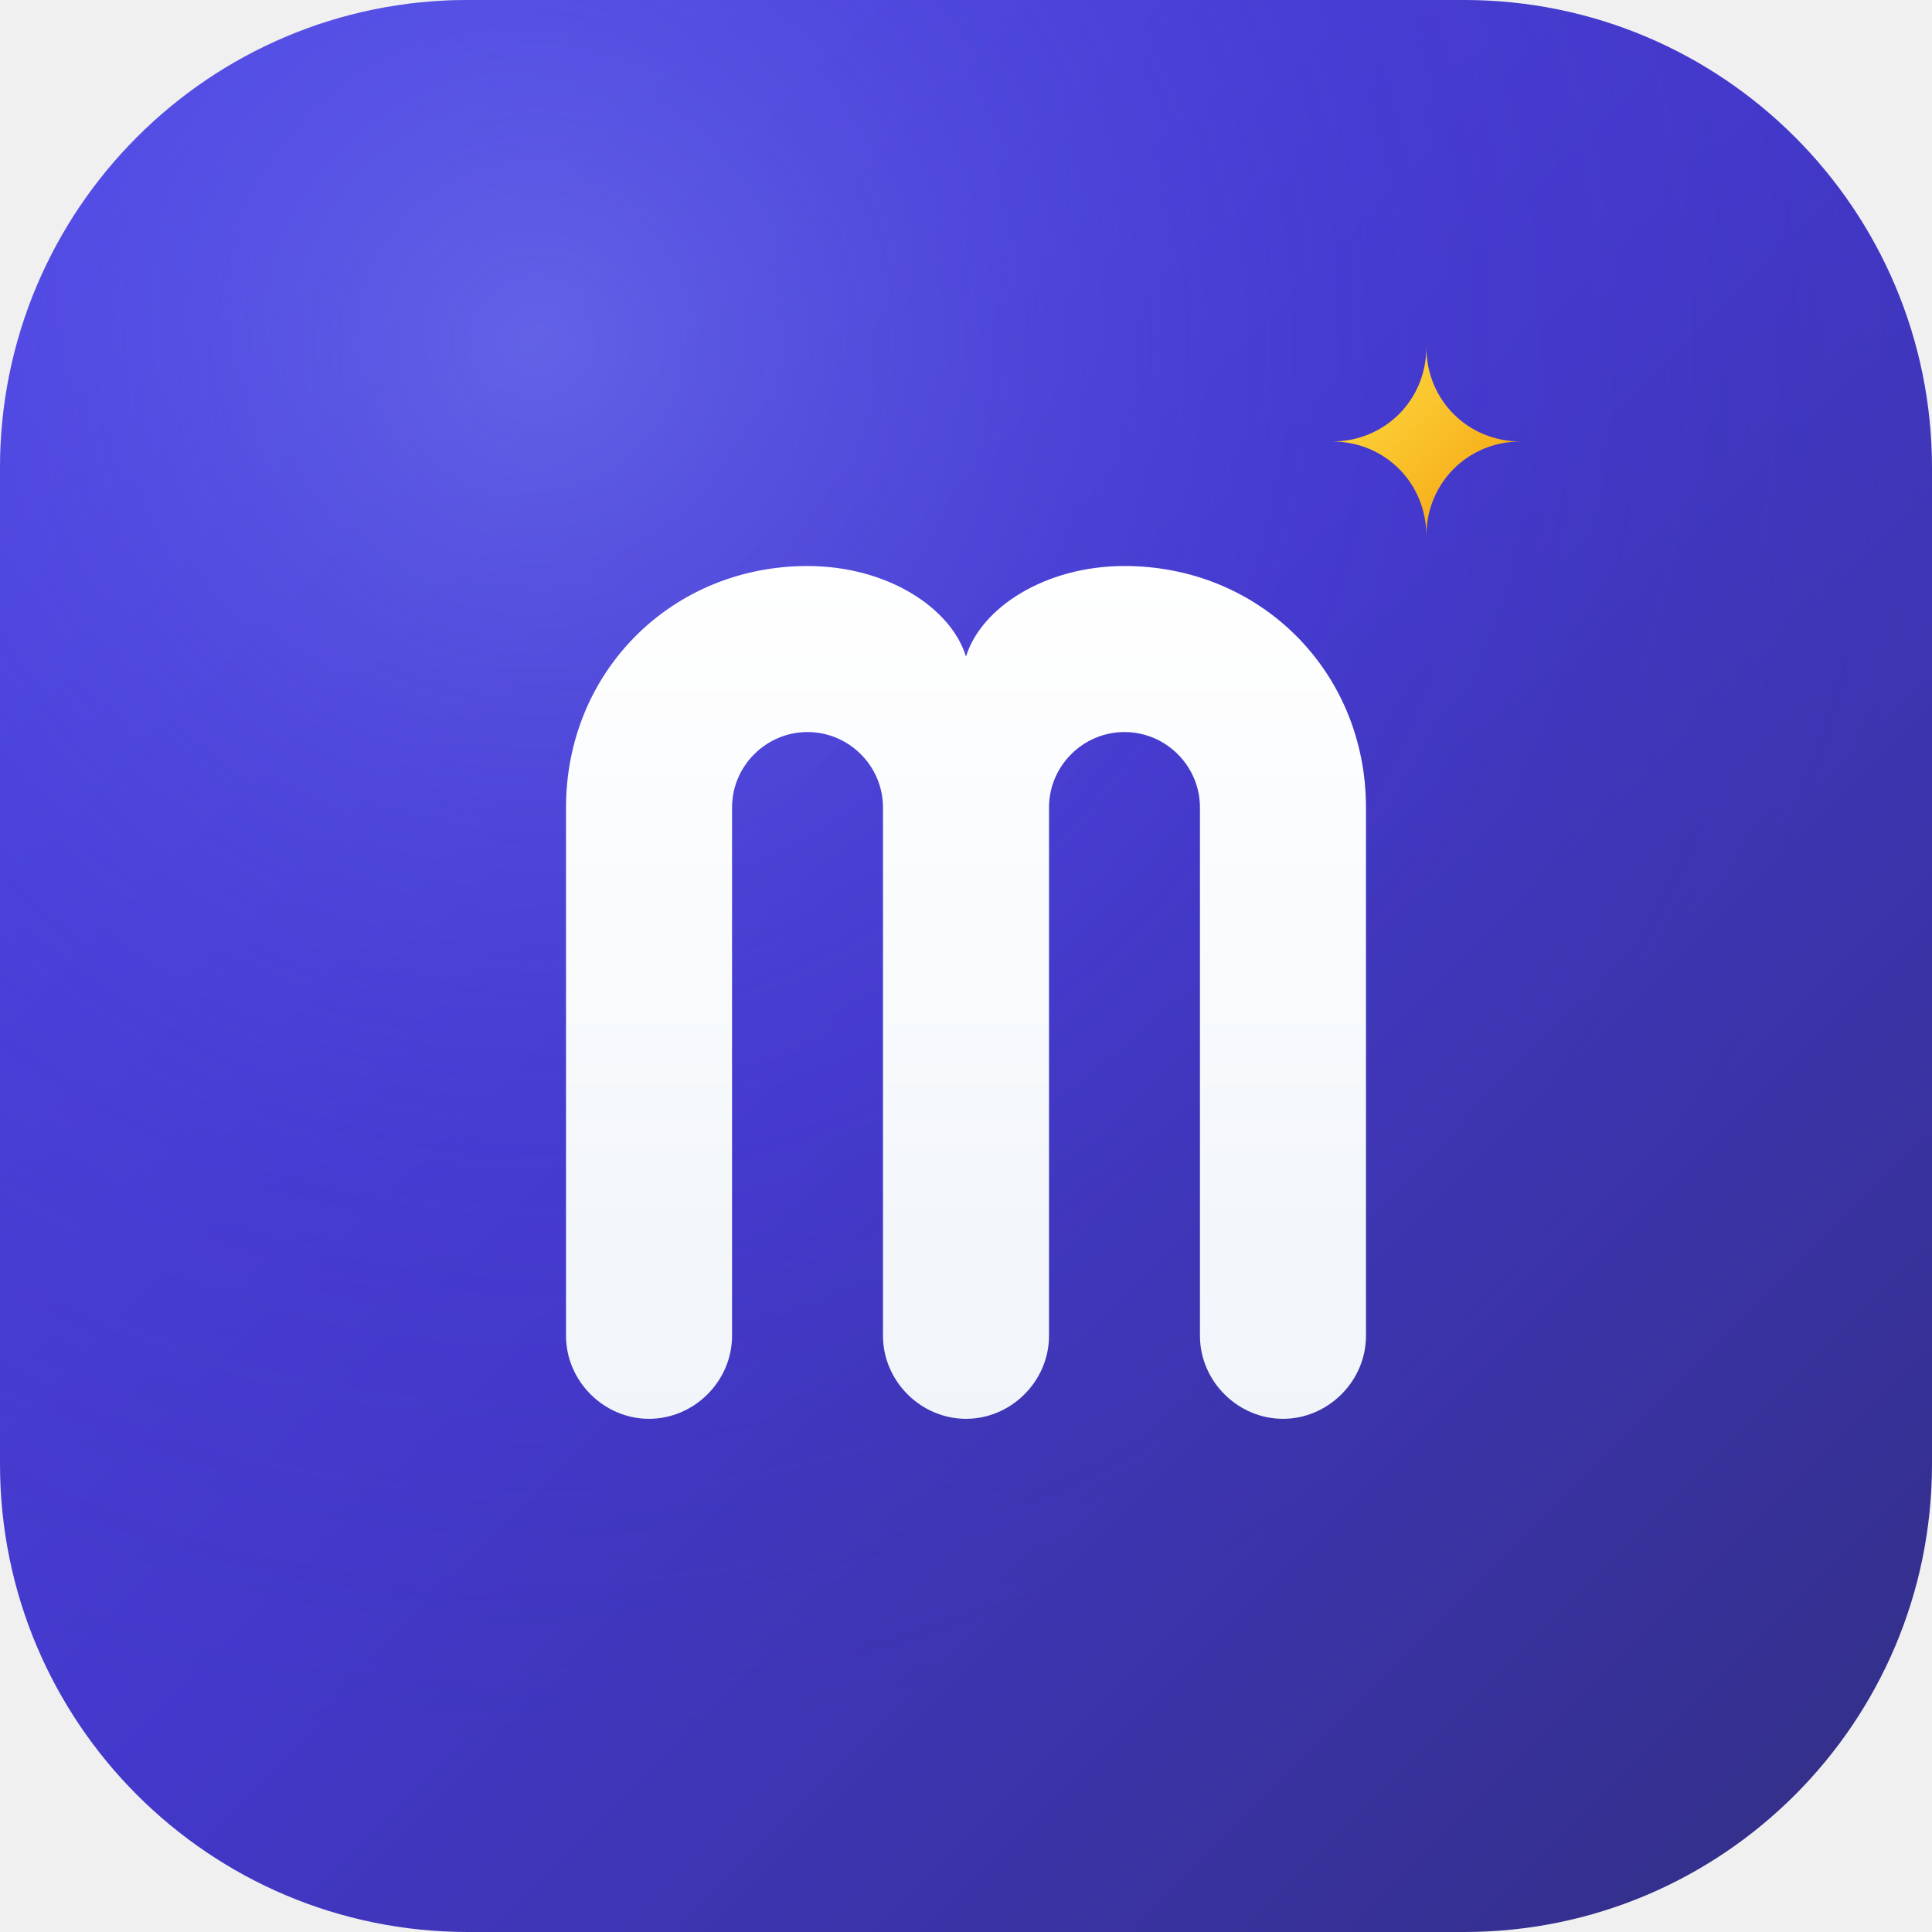
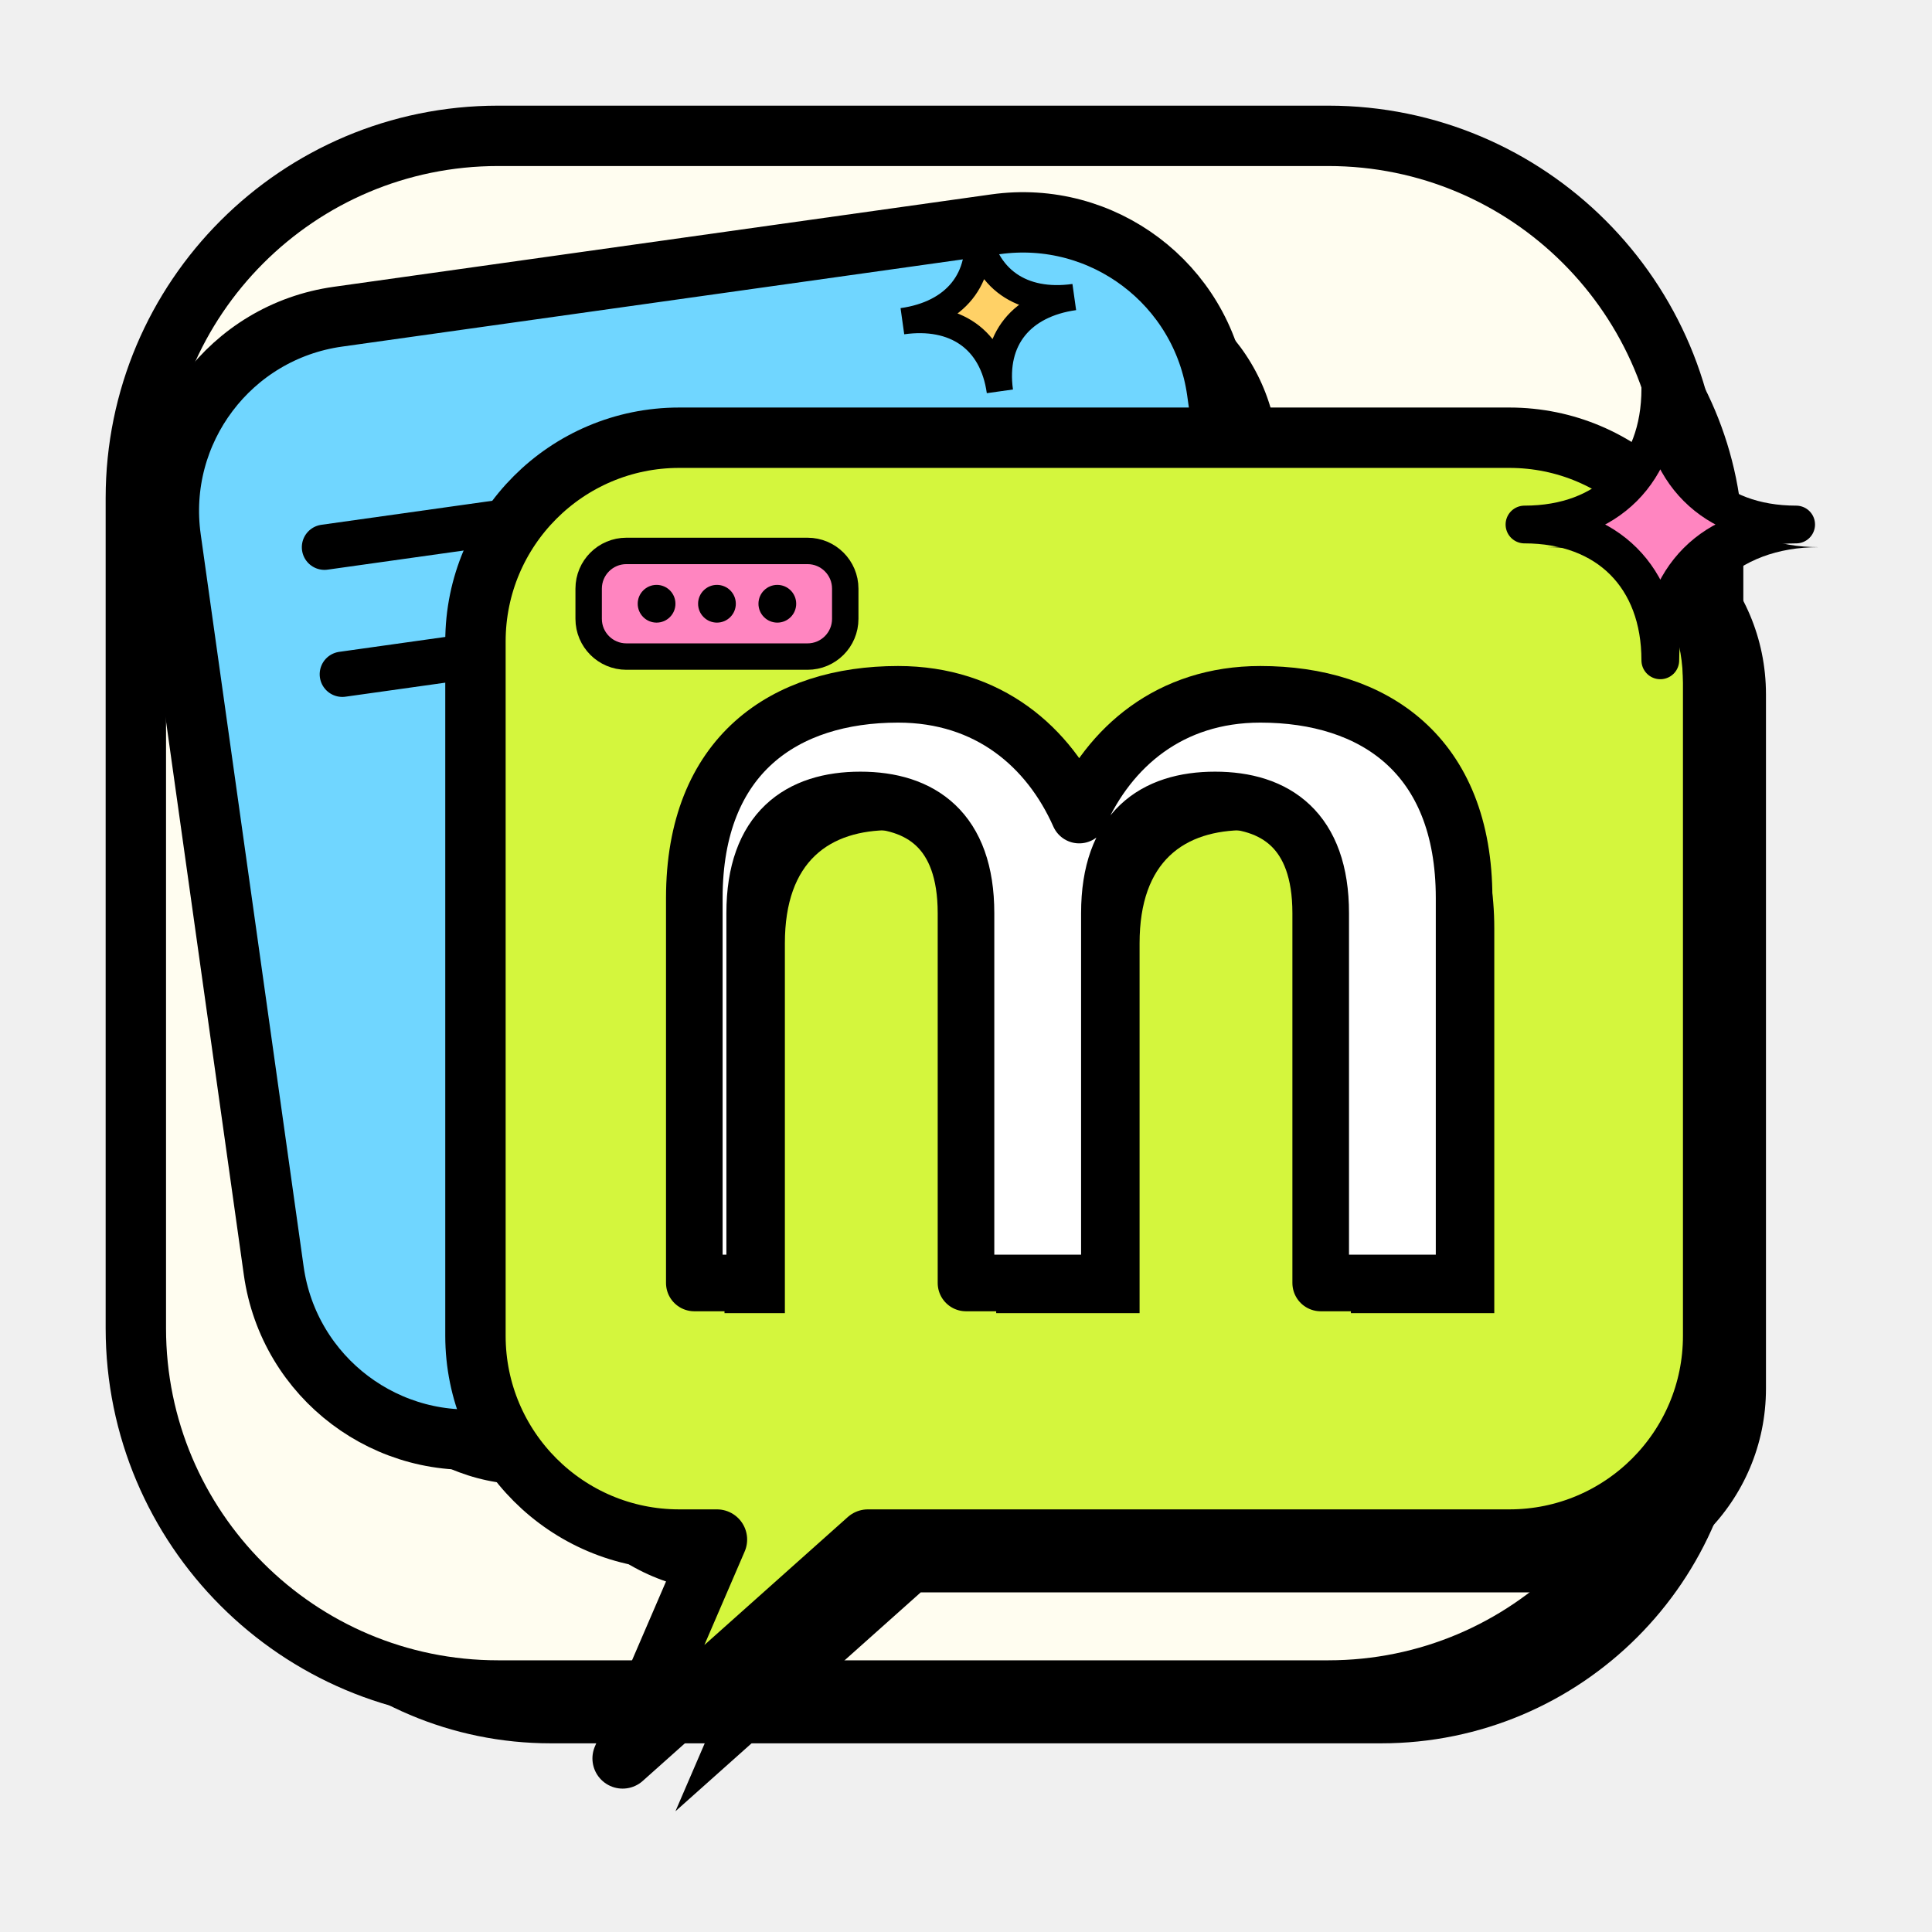
<svg xmlns="http://www.w3.org/2000/svg" viewBox="0 0 512 512" width="100%" height="100%">
-   <defs>
-     <linearGradient id="favBg" x1="0%" y1="0%" x2="100%" y2="100%">
-       <stop offset="0%" stop-color="#4F46E5" />
-       <stop offset="50%" stop-color="#4338CA" />
-       <stop offset="100%" stop-color="#312E81" />
-     </linearGradient>
-     <radialGradient id="favGlow" cx="28%" cy="18%" r="72%">
-       <stop offset="0%" stop-color="#818CF8" stop-opacity="0.45" />
-       <stop offset="60%" stop-color="#4F46E5" stop-opacity="0.1" />
-       <stop offset="100%" stop-color="#312E81" stop-opacity="0" />
-     </radialGradient>
-     <linearGradient id="favMonogram" x1="0%" y1="0%" x2="0%" y2="100%">
-       <stop offset="0%" stop-color="#FFFFFF" />
-       <stop offset="100%" stop-color="#F1F5F9" />
-     </linearGradient>
-     <linearGradient id="favStar" x1="0%" y1="0%" x2="100%" y2="100%">
-       <stop offset="0%" stop-color="#FDE047" />
-       <stop offset="100%" stop-color="#F59E0B" />
-     </linearGradient>
-   </defs>
-   <rect width="512" height="512" rx="124" fill="url(#favBg)" />
-   <rect width="512" height="512" rx="124" fill="url(#favGlow)" />
-   <path d="M 150 214        C 150 178 178 150 214 150        C 235 150 252 161 256 174        C 260 161 277 150 298 150        C 334 150 362 178 362 214        V 354        C 362 366 352 376 340 376        C 328 376 318 366 318 354        V 214        C 318 203 309 194 298 194        C 287 194 278 203 278 214        V 354        C 278 366 268 376 256 376        C 244 376 234 366 234 354        V 214        C 234 203 225 194 214 194        C 203 194 194 203 194 214        V 354        C 194 366 184 376 172 376        C 160 376 150 366 150 354        Z" fill="url(#favMonogram)" />
-   <path d="M 378 142        C 378 128 389 117 403 117        C 389 117 378 106 378 92        C 378 106 367 117 353 117        C 367 117 378 128 378 142 Z" fill="url(#favStar)" />
+   <rect x="50" y="50" width="412" height="412" rx="96" fill="#000000" />
+   <rect x="36" y="36" width="412" height="412" rx="96" fill="#FFFDF0" stroke="#000000" stroke-width="16" />
+   <g transform="rotate(-8 230 250)">
+     <rect x="76" y="80" width="280" height="300" rx="52" fill="#000000" />
+     <rect x="62" y="66" width="280" height="300" rx="52" fill="#70D6FF" stroke="#000000" stroke-width="16" stroke-linejoin="round" />
+     <line x1="102" y1="126" x2="220" y2="126" stroke="#000000" stroke-width="12" stroke-linecap="round" />
+     <line x1="102" y1="160" x2="180" y2="160" stroke="#000000" stroke-width="12" stroke-linecap="round" />
+     <path d="M 285 110 C 285 96 294 88 308 88 C 294 88 285 80 285 66 C 285 80 276 88 262 88 C 276 88 285 96 285 110 Z" fill="#FFD166" stroke="#000000" stroke-width="7" />
+   </g>
+   <g>
+     <path d="M 180 116          H 400          A 54 54 0 0 1 454 170          V 354          A 54 54 0 0 1 400 408          H 230          L 165 466          L 190 408          H 180          A 54 54 0 0 1 126 354          V 170          A 54 54 0 0 1 180 116 Z" fill="#000000" transform="translate(14, 14)" />
+     <path d="M 180 116          H 400          A 54 54 0 0 1 454 170          V 354          A 54 54 0 0 1 400 408          H 230          L 165 466          L 190 408          H 180          A 54 54 0 0 1 126 354          V 170          A 54 54 0 0 1 180 116 Z" fill="#D4F63D" stroke="#000000" stroke-width="16" stroke-linejoin="round" />
+     <rect x="156" y="146" width="68" height="28" rx="10" fill="#FF85C0" stroke="#000000" stroke-width="7" />
+     <circle cx="174" cy="160" r="5" fill="#000000" />
+     <circle cx="190" cy="160" r="5" fill="#000000" />
+     <circle cx="206" cy="160" r="5" fill="#000000" />
+     <path d="M 184 340 V 238 C 184 200 208 184 238 184 C 262 184 278 198 286 216 C 294 198 310 184 334 184 C 364 184 388 200 388 238 V 340 H 350 V 242 C 350 220 338 212 322 212 C 306 212 294 220 294 242 V 340 H 256 V 242 C 256 220 244 212 228 212 C 212 212 200 220 200 242 V 340 Z" fill="#000000" transform="translate(8, 8)" />
+     <path d="M 184 340 V 238 C 184 200 208 184 238 184 C 262 184 278 198 286 216 C 294 198 310 184 334 184 C 364 184 388 200 388 238 V 340 H 350 V 242 C 350 220 338 212 322 212 C 306 212 294 220 294 242 V 340 H 256 V 242 C 256 220 244 212 228 212 C 212 212 200 220 200 242 V 340 Z" fill="#FFFFFF" stroke="#000000" stroke-width="15" stroke-linejoin="round" />
+   </g>
+   <g transform="translate(400, 95)">
+     <path d="M 40 80 C 40 58 54 44 76 44 C 54 44 40 30 40 8 C 40 30 26 44 4 44 C 26 44 40 58 40 80 Z" fill="#000000" transform="translate(6, 6)" />
+     <path d="M 40 80 C 40 58 54 44 76 44 C 54 44 40 30 40 8 C 40 30 26 44 4 44 C 26 44 40 58 40 80 Z" fill="#FF85C0" stroke="#000000" stroke-width="10" stroke-linejoin="round" />
+   </g>
</svg>
